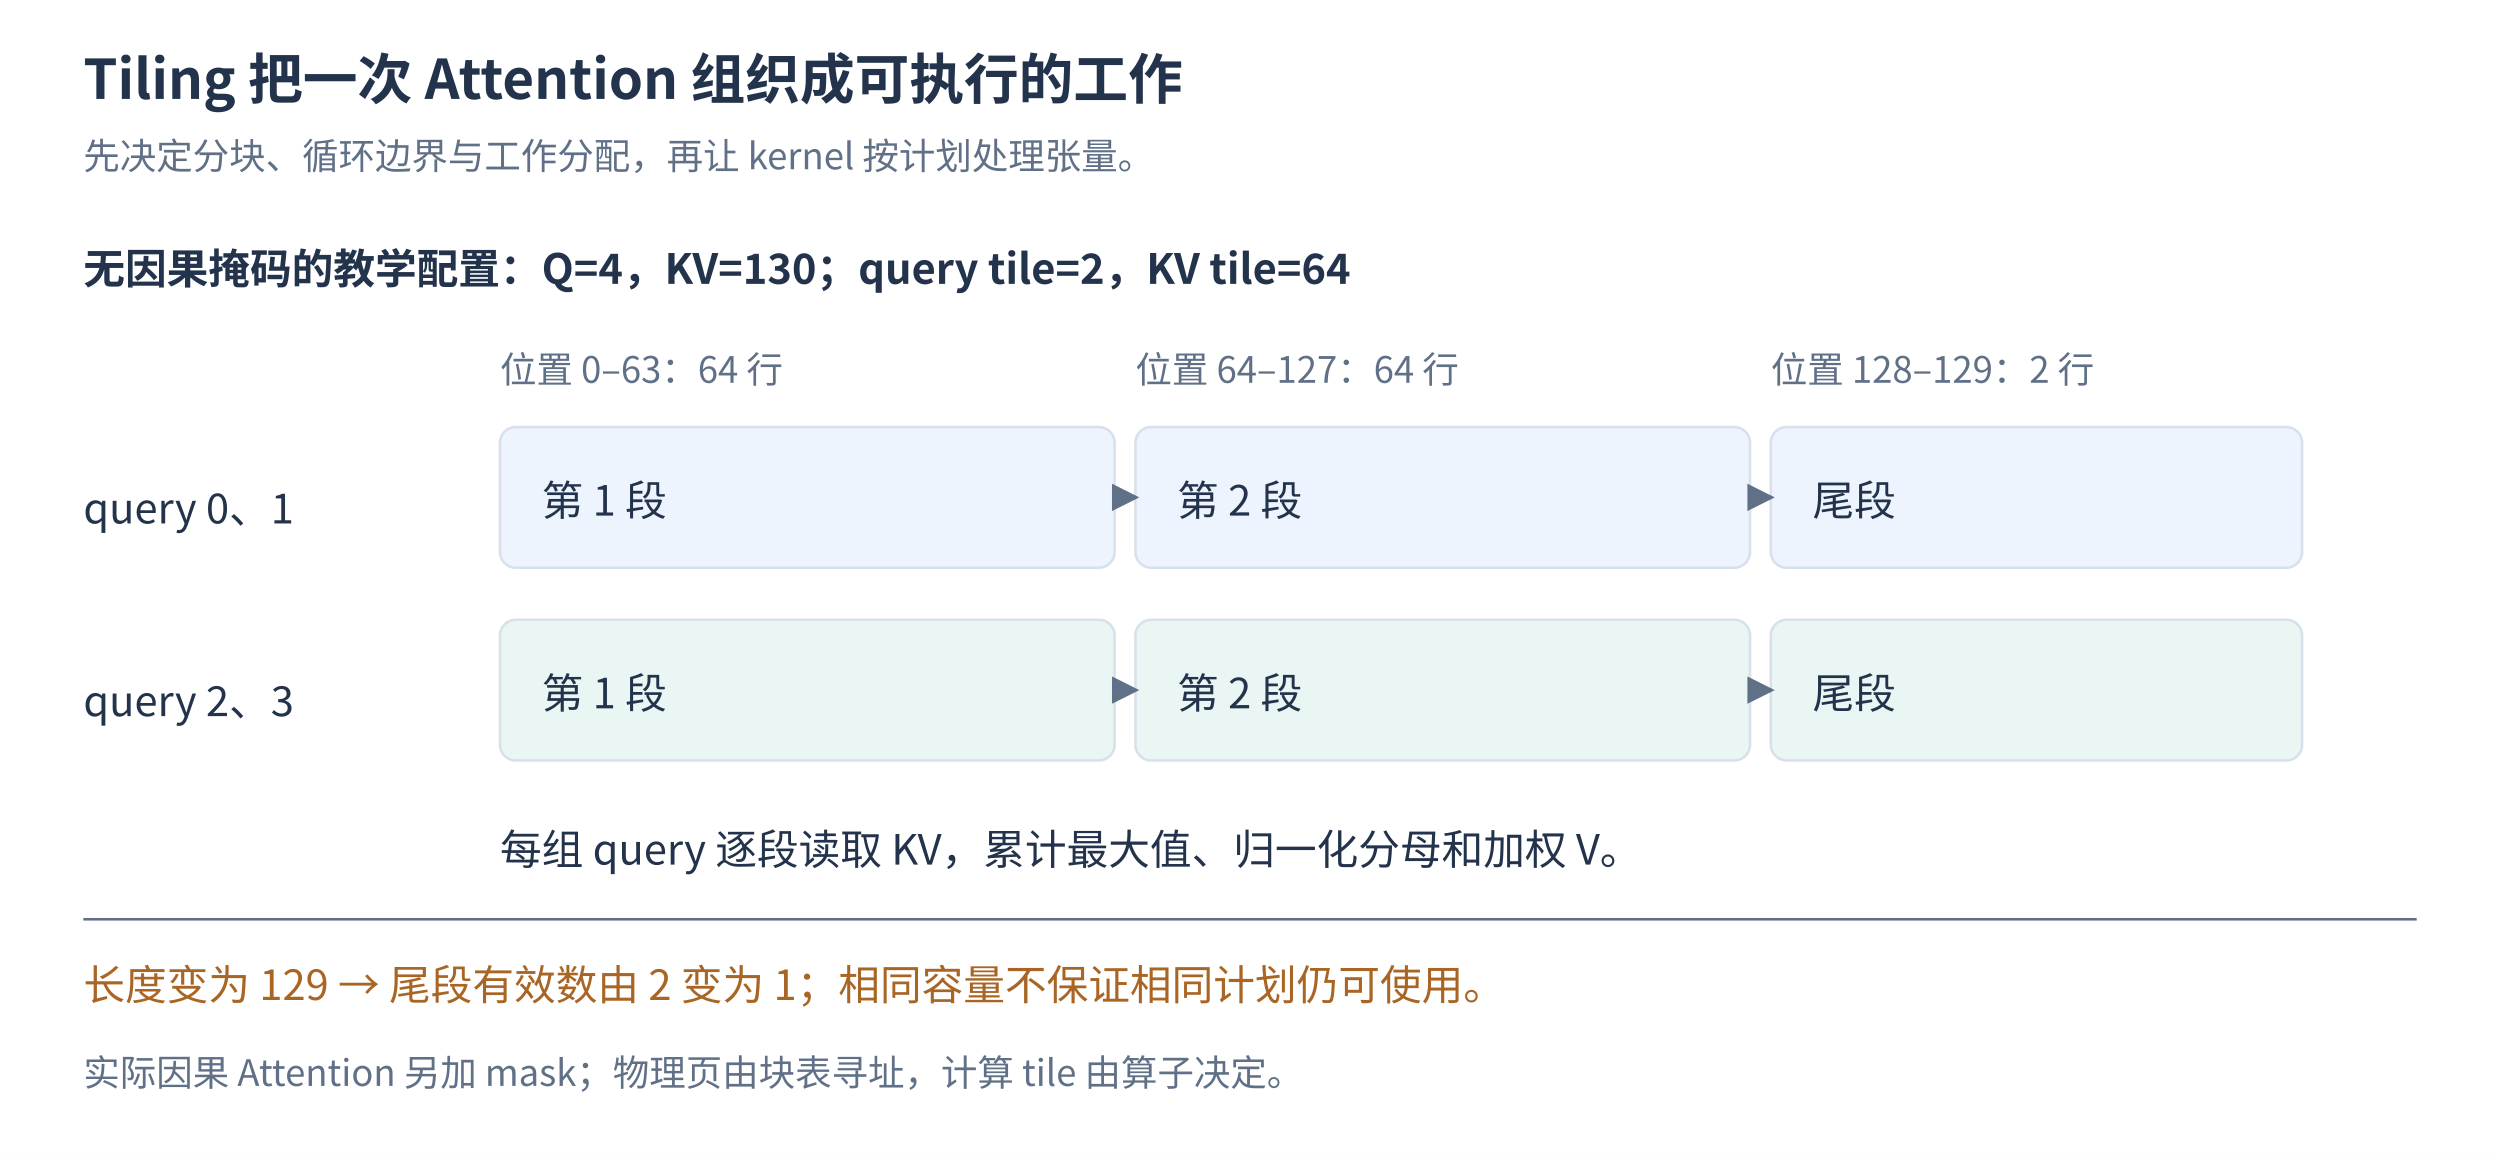
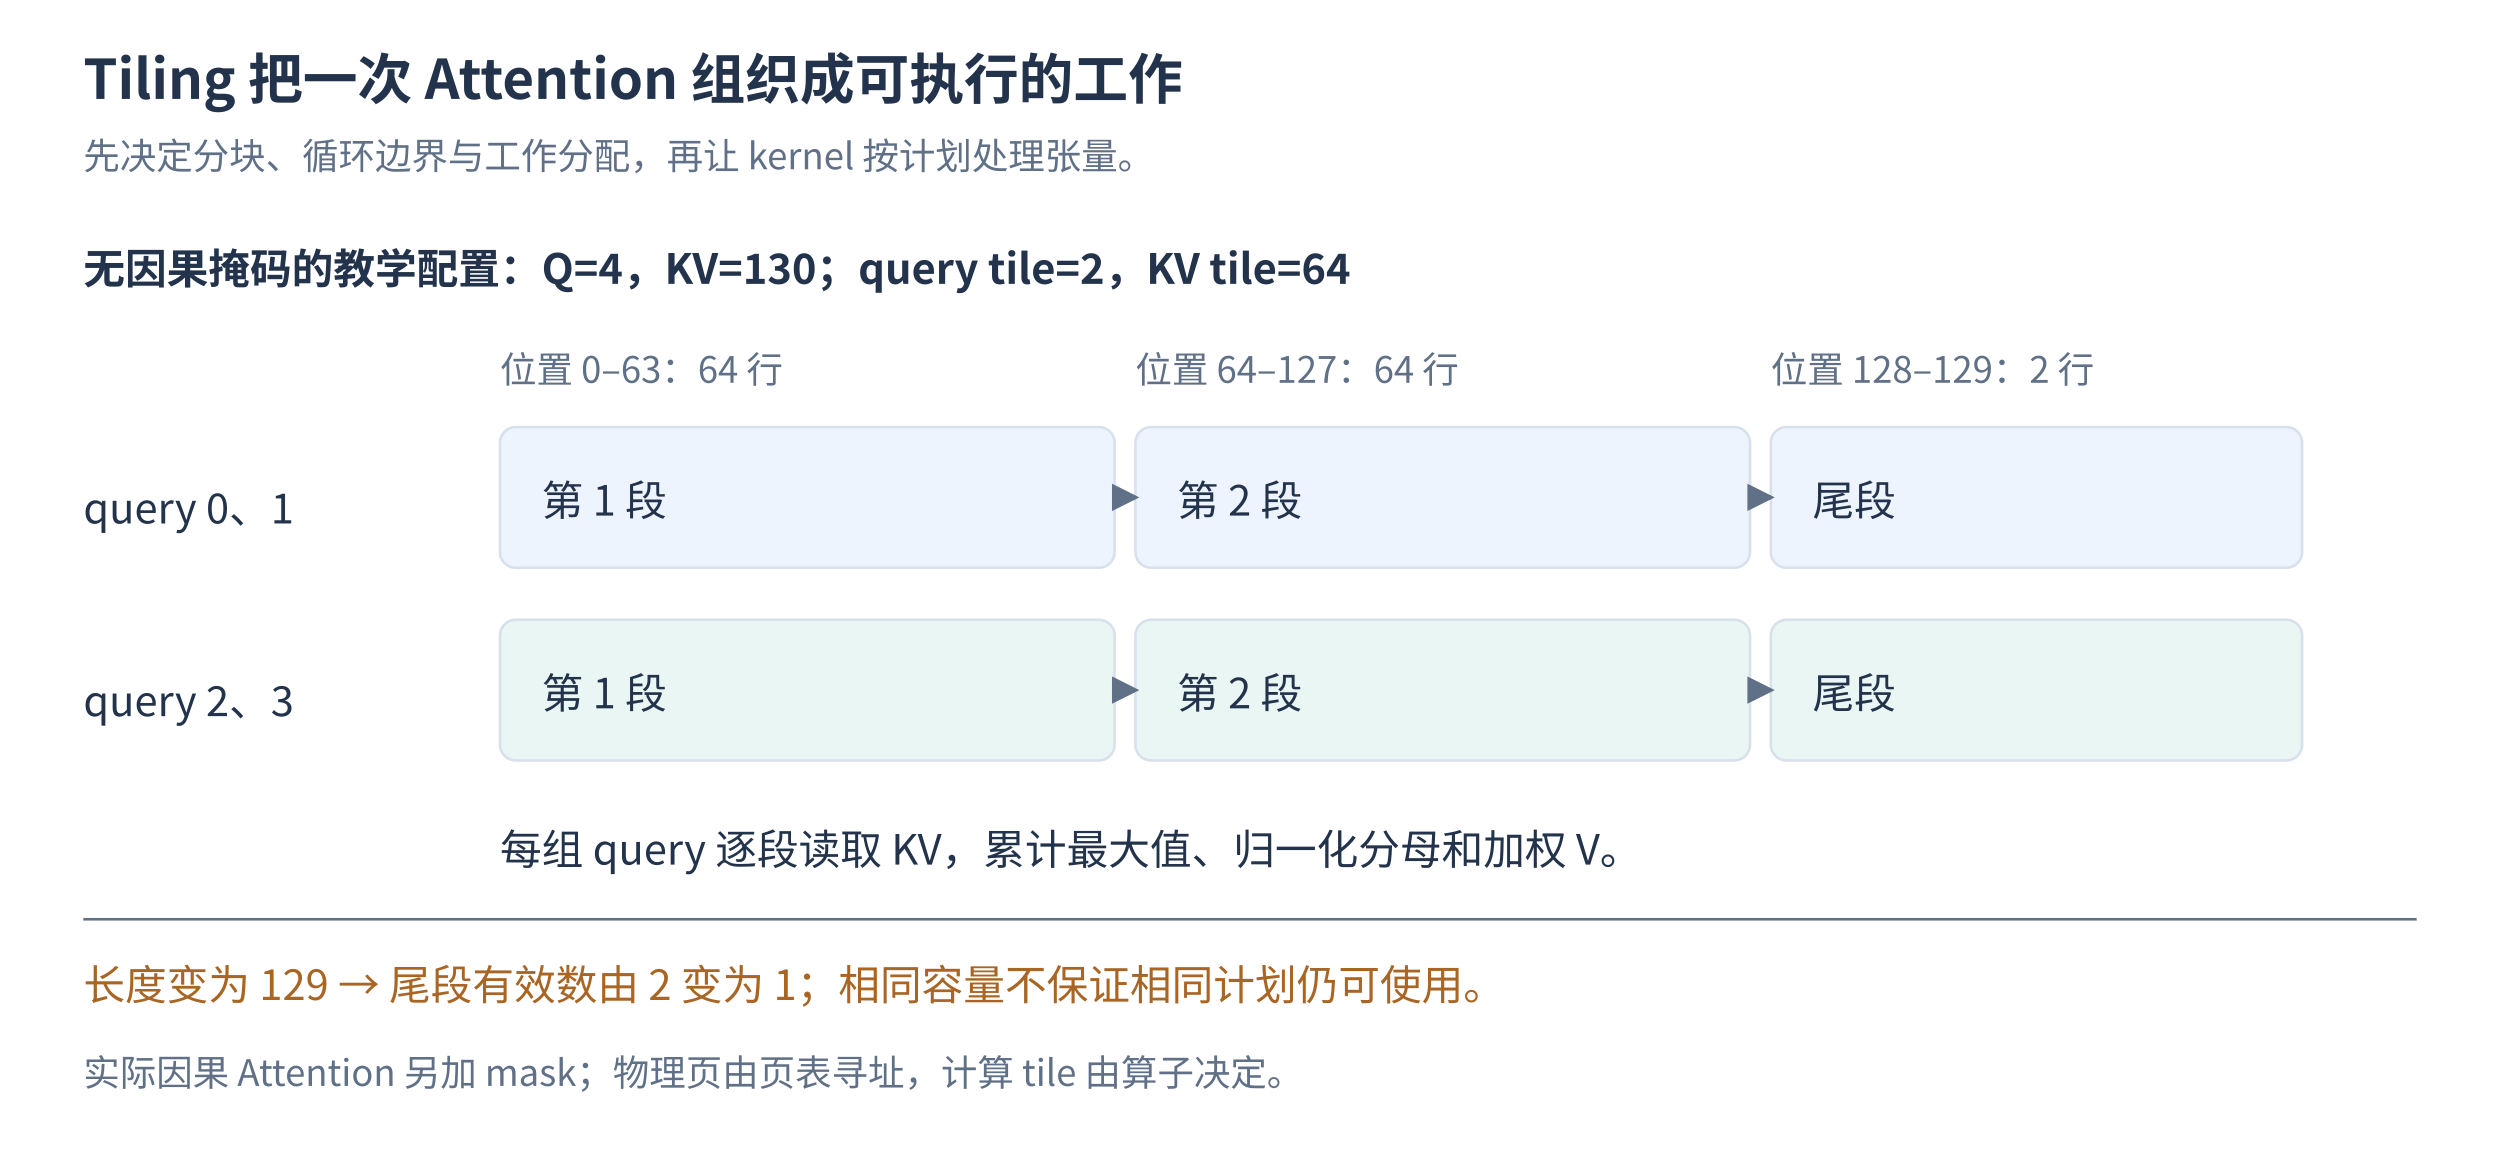
<svg xmlns="http://www.w3.org/2000/svg" width="960" height="445" viewBox="0 0 960 445" role="img" aria-labelledby="title desc">
  <defs>
    <marker id="arrow" markerWidth="7" markerHeight="7" refX="6" refY="3.5" orient="auto">
      <path d="M0 0 L7 3.5 L0 7" fill="#607086" />
    </marker>
    <style>text{font-family:"PingFang SC","Microsoft YaHei","Noto Sans CJK SC",sans-serif;fill:#22334b}.title{font-size:21px;font-weight:600}.head{font-size:16px;font-weight:600}.body{font-size:16px}.small{font-size:14px;fill:#607086}.mono{font-family:ui-monospace,"SFMono-Regular",Consolas,"PingFang SC",monospace;font-size:15px}.blue{font-size:16px;fill:#2763b0}.teal{font-size:16px;fill:#157b78}.orange{font-size:16px;fill:#a96524}</style>
  </defs>
  <rect width="960" height="445" fill="#fff" />
  <text x="32" y="38" class="title">Tiling 把一次 Attention 组织成可执行的工作</text>
  <text x="32" y="65" class="small">先决定分块、循环边界与工作分配，再让 kernel 按计划处理张量。</text>
  <text x="32" y="109" class="head">无因果掩码的教学配置：Q=4，KV=130；query tile=2，KV tile=64</text>
  <text x="192" y="147" class="small">位置 0–63：64 行</text>
  <text x="436" y="147" class="small">位置 64–127：64 行</text>
  <text x="680" y="147" class="small">位置 128–129：2 行</text>
  <text x="32" y="201" class="body">query 0、1</text>
  <rect x="192" y="164" width="236" height="54" rx="6" fill="#edf4fe" stroke="#d8e1eb" />
  <text x="208" y="198" class="body">第 1 段</text>
  <rect x="436" y="164" width="236" height="54" rx="6" fill="#edf4fe" stroke="#d8e1eb" />
  <text x="452" y="198" class="body">第 2 段</text>
  <rect x="680" y="164" width="204" height="54" rx="6" fill="#edf4fe" stroke="#d8e1eb" />
  <text x="696" y="198" class="body">尾段</text>
  <path d="M428 191 L436 191" fill="none" stroke="#607086" stroke-width="1.5" marker-end="url(#arrow)" />
  <path d="M672 191 L680 191" fill="none" stroke="#607086" stroke-width="1.5" marker-end="url(#arrow)" />
  <text x="32" y="275" class="body">query 2、3</text>
  <rect x="192" y="238" width="236" height="54" rx="6" fill="#eaf6f3" stroke="#d8e1eb" />
  <text x="208" y="272" class="body">第 1 段</text>
  <rect x="436" y="238" width="236" height="54" rx="6" fill="#eaf6f3" stroke="#d8e1eb" />
  <text x="452" y="272" class="body">第 2 段</text>
  <rect x="680" y="238" width="204" height="54" rx="6" fill="#eaf6f3" stroke="#d8e1eb" />
  <text x="696" y="272" class="body">尾段</text>
  <path d="M428 265 L436 265" fill="none" stroke="#607086" stroke-width="1.5" marker-end="url(#arrow)" />
  <path d="M672 265 L680 265" fill="none" stroke="#607086" stroke-width="1.5" marker-end="url(#arrow)" />
  <text x="192" y="332" class="body">每组 query 逐段读取 KV，累计最大值、归一化分母和加权 V。</text>
  <path d="M32 353 H928" fill="none" stroke="#607086" />
  <text x="32" y="384" class="orange">长度变为 129 → 尾段有效数由 2 变为 1；相同容量不保证相同计划仍可使用。</text>
-   <text x="32" y="417" class="small">实际因果 Attention 另加 mask；物理页由块表寻址，计算 tile 由算子决定。</text>
+   <text x="32" y="417" class="small">实际因果 Attention 另加 mask；物理页由页表寻址，计算 tile 由算子决定。</text>
</svg>
